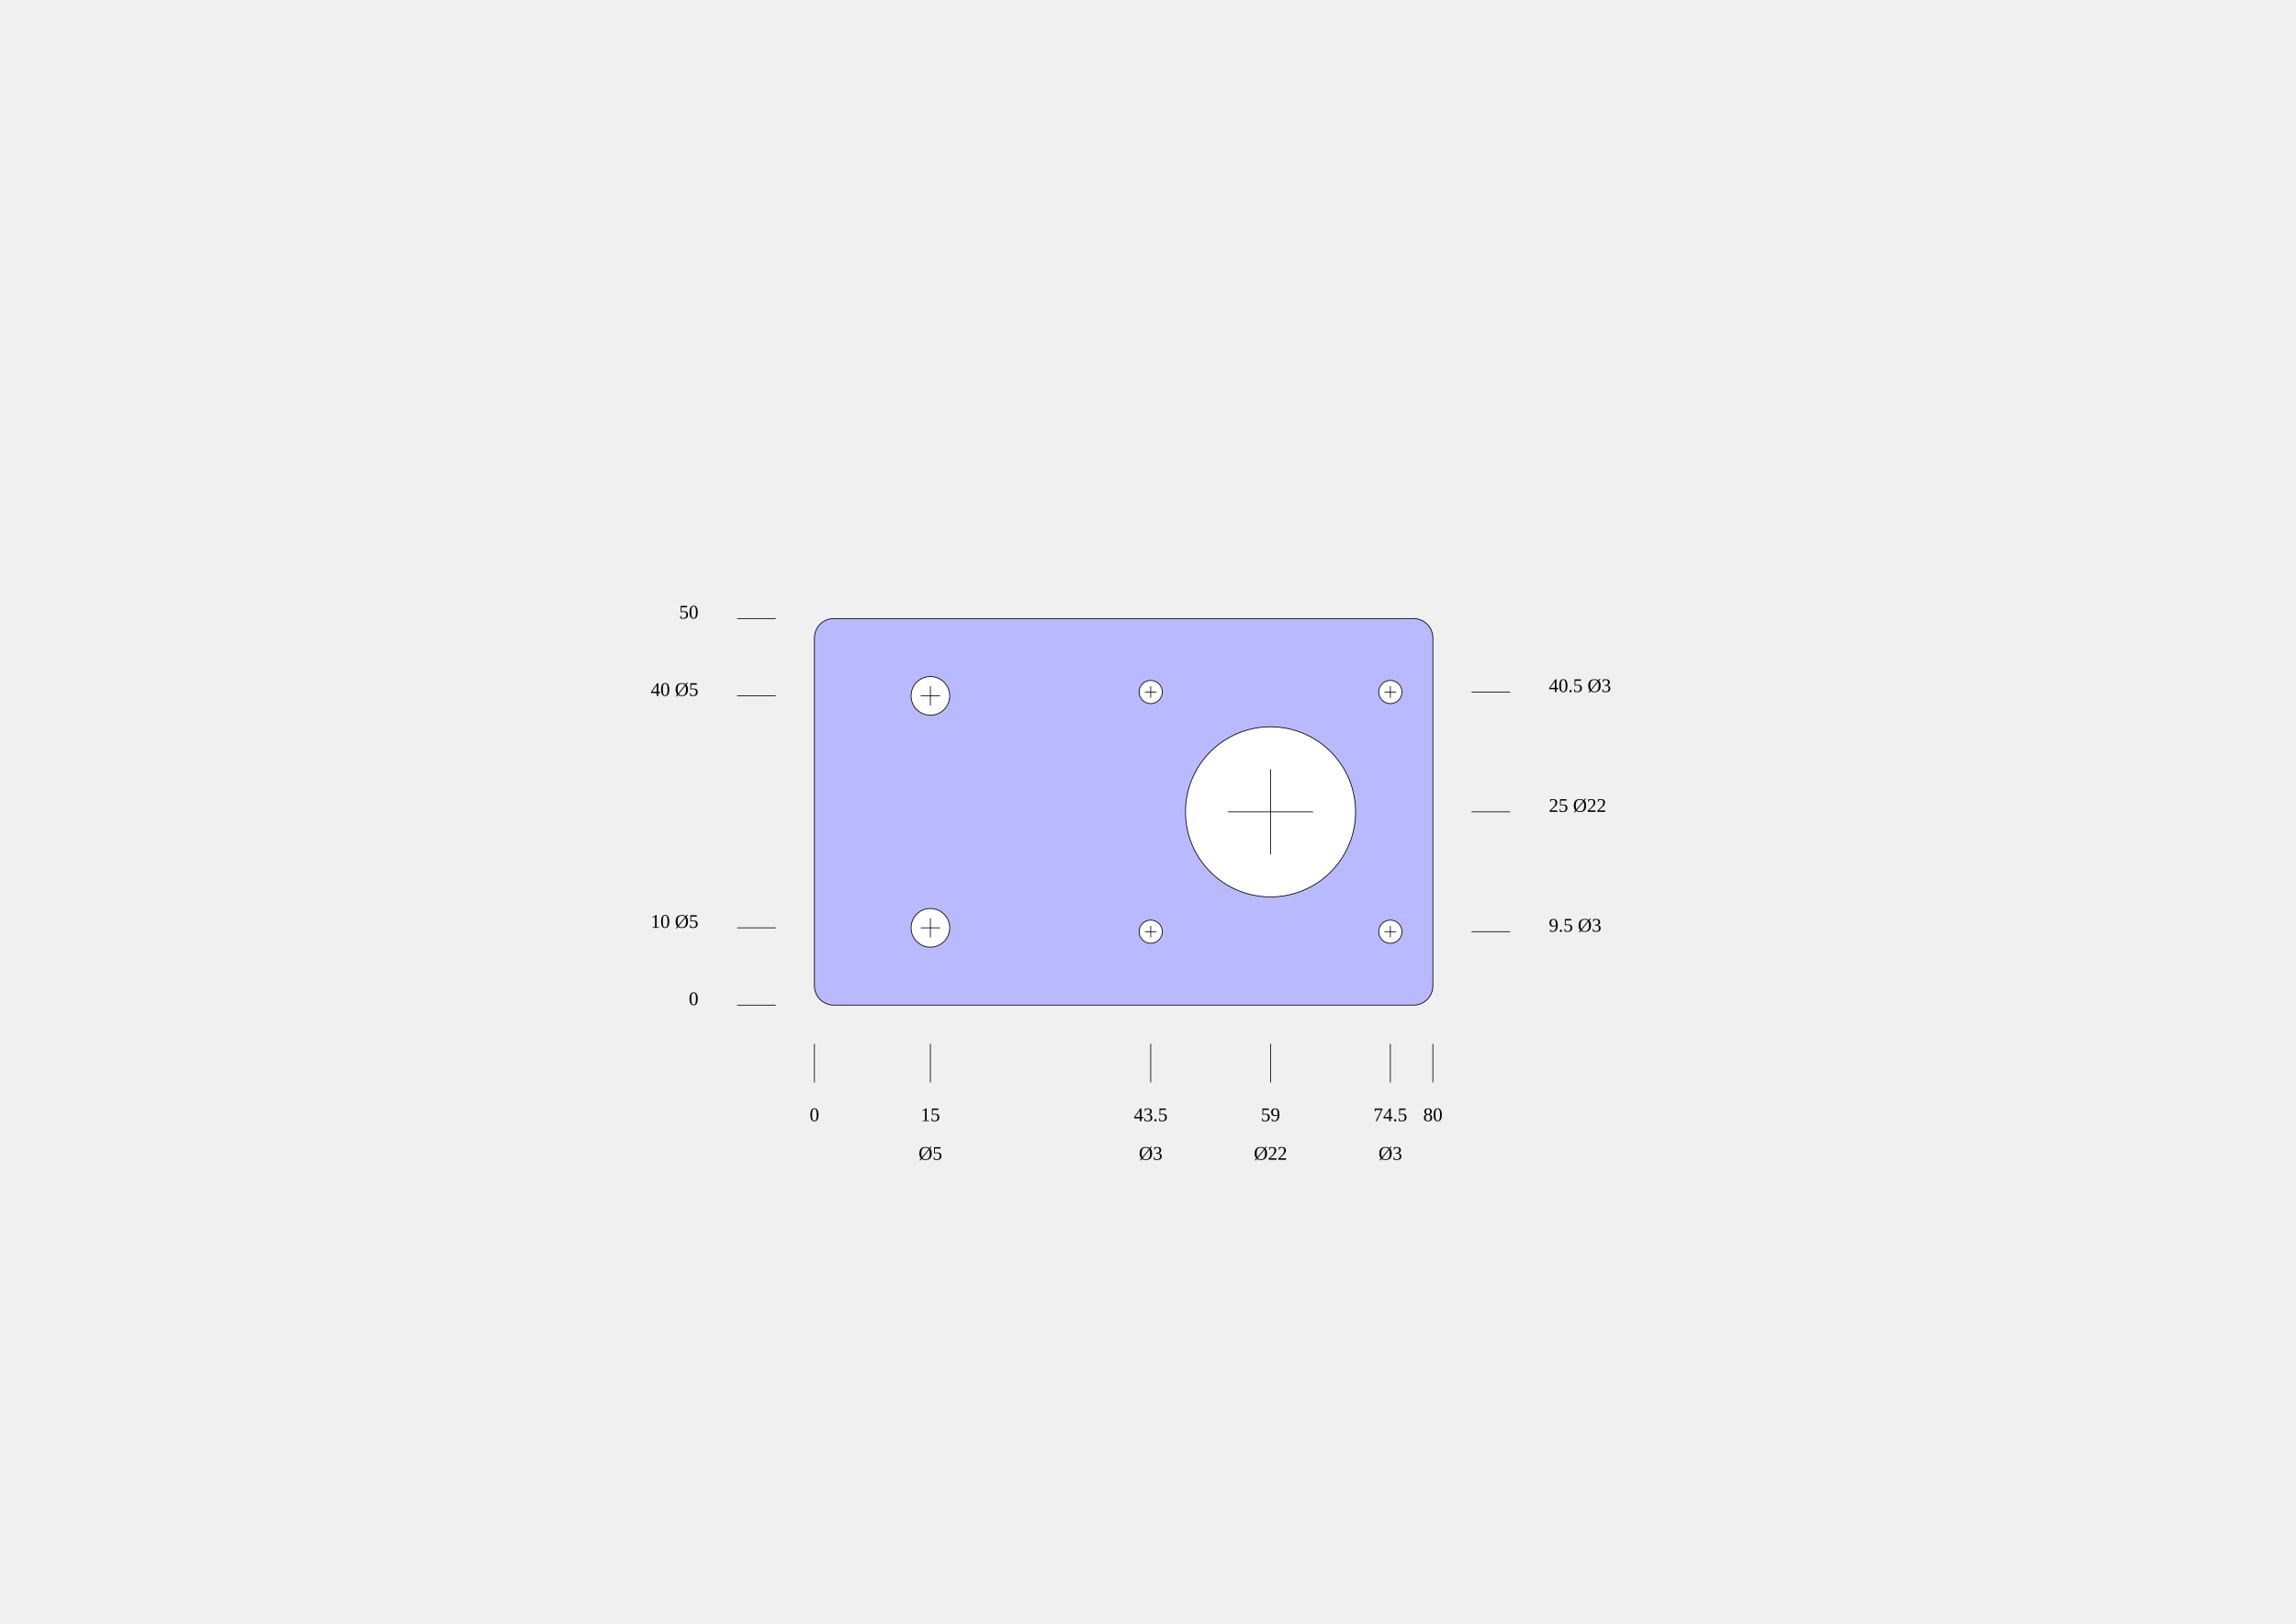
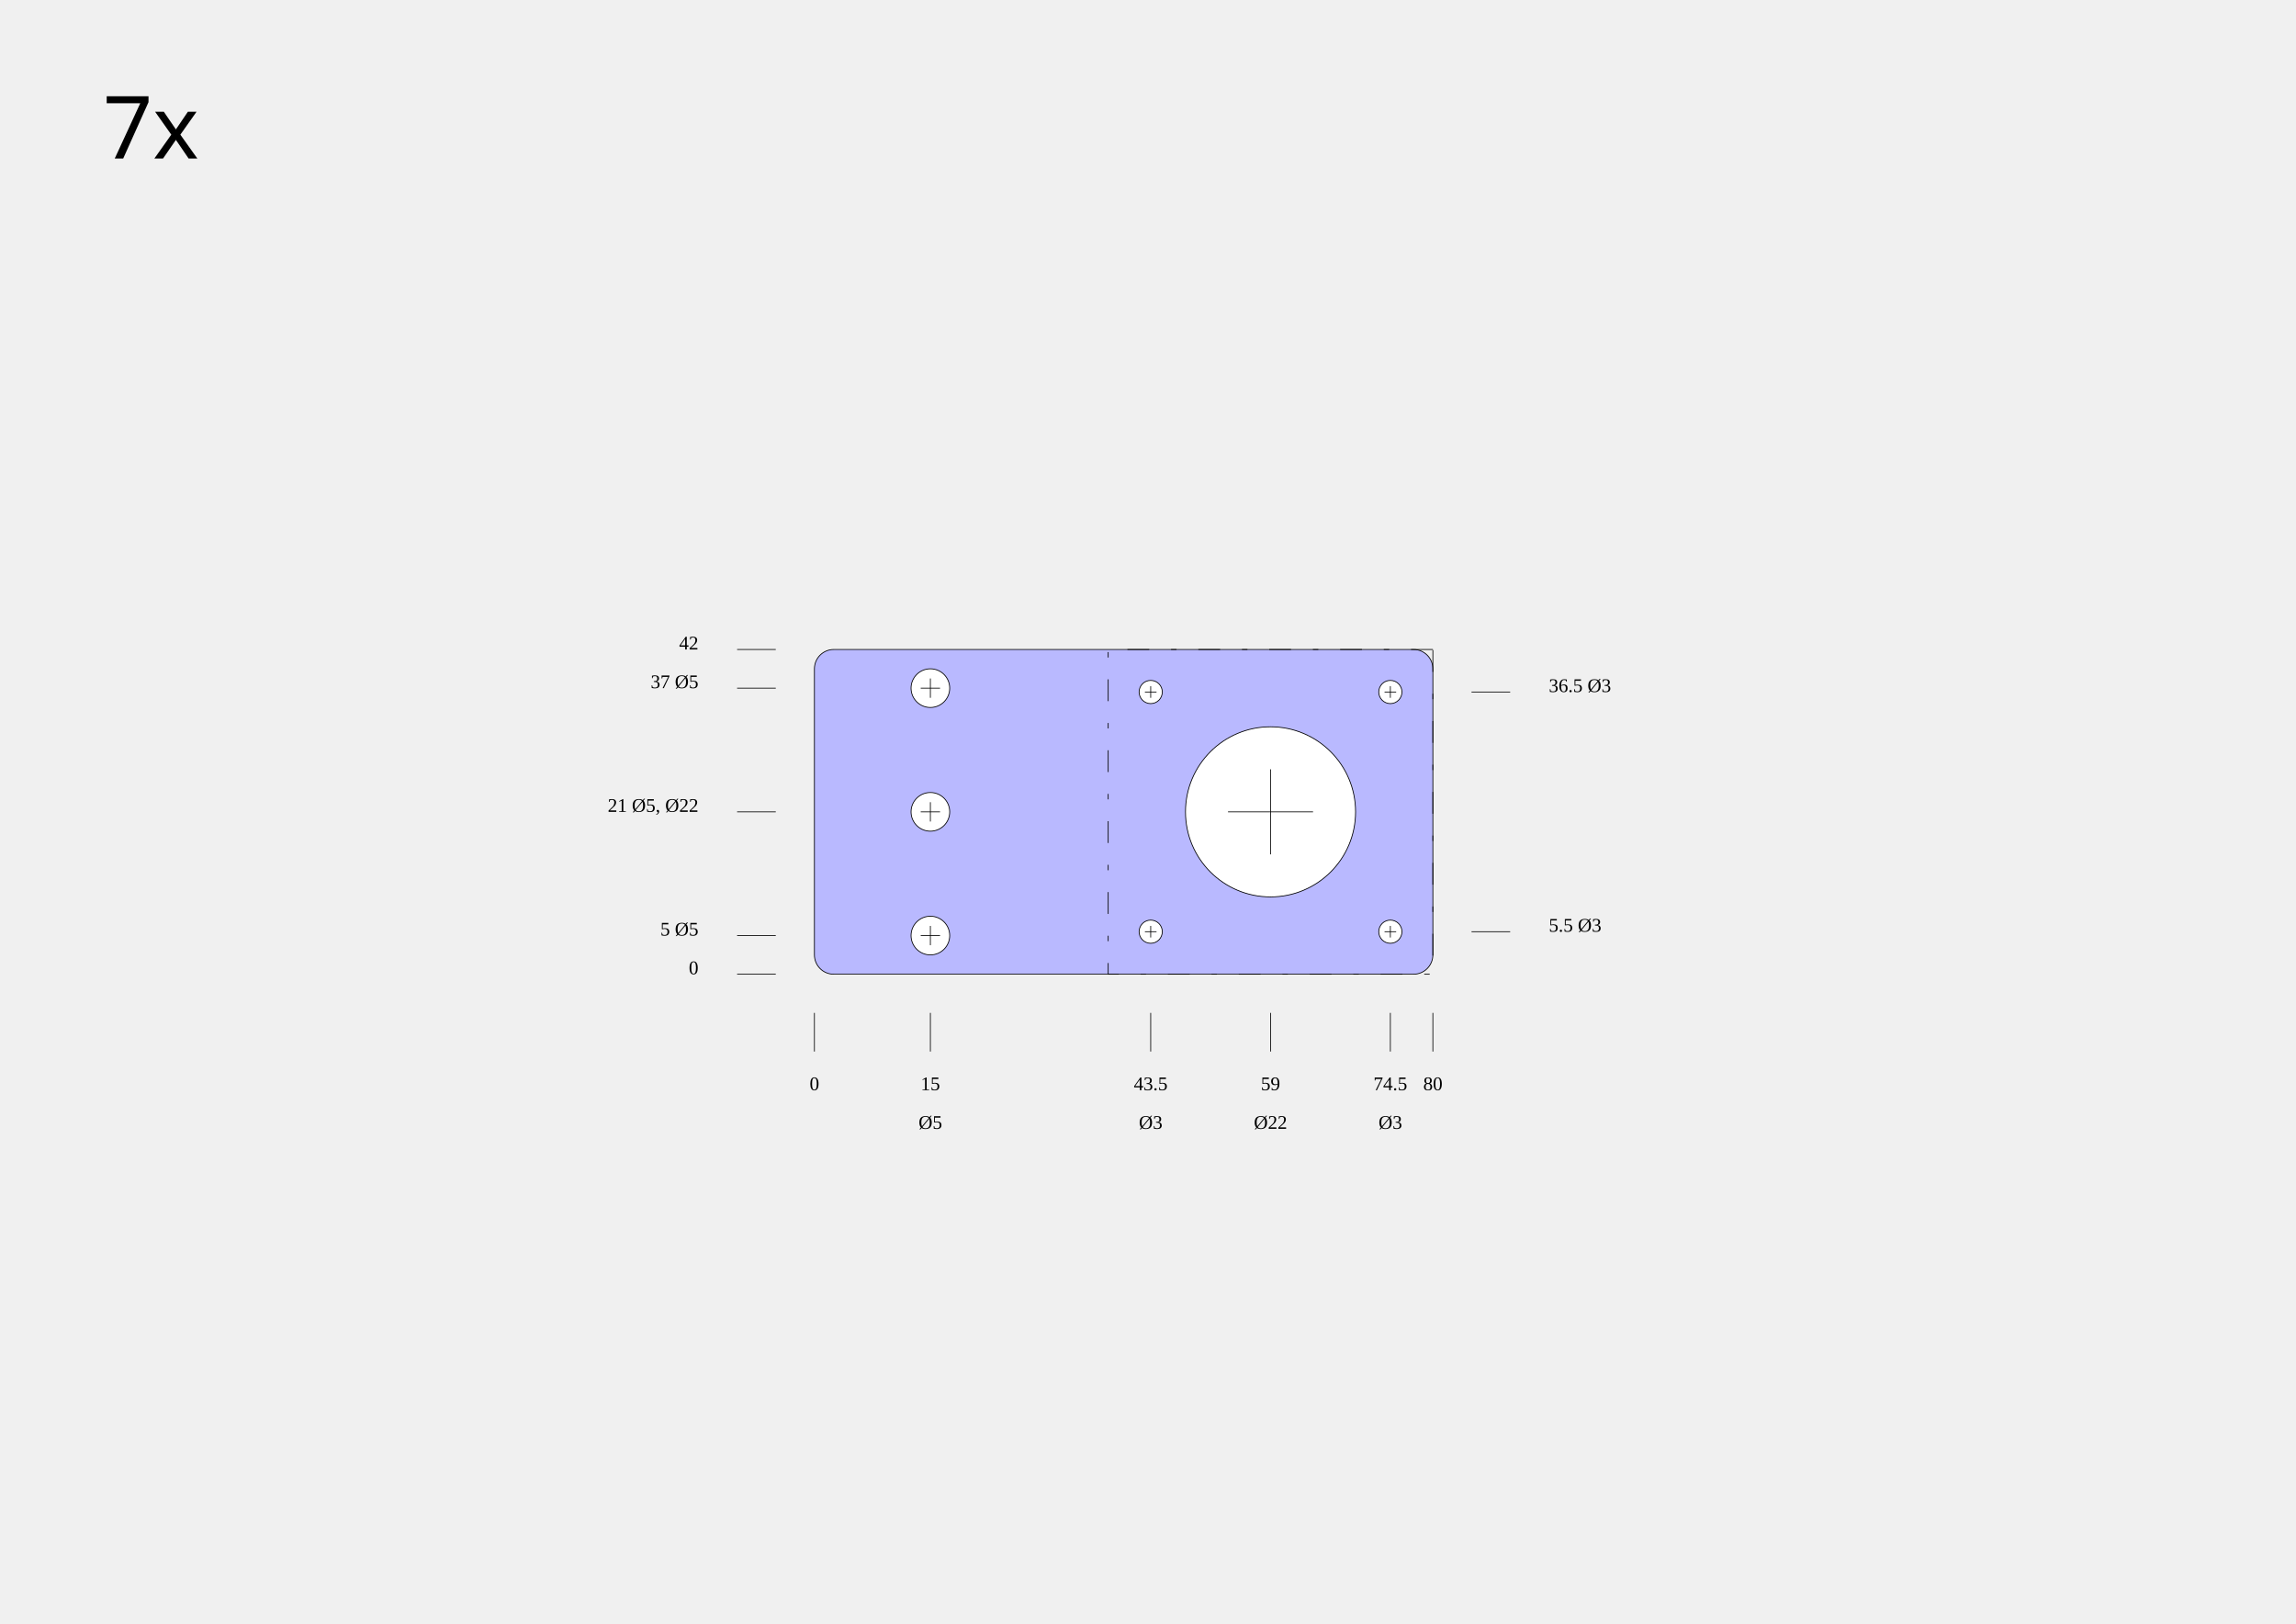
<svg xmlns="http://www.w3.org/2000/svg" width="1052.362" height="744.094" id="svg2" version="1.1">
  <defs id="defs4" />
  <g id="layer1">
-     <rect style="fill:#b9b9ff;fill-opacity:1;fill-rule:evenodd;stroke:#000000;stroke-width:0.354;stroke-linecap:butt;stroke-linejoin:miter;stroke-miterlimit:4;stroke-opacity:1;stroke-dasharray:none" id="platerect" width="283.465" height="177.165" x="373.287" y="283.465" ry="8.858" rx="8.858" />
+     <rect style="fill:#b9b9ff;fill-opacity:1;fill-rule:evenodd;stroke:#000000;stroke-width:0.354;stroke-linecap:butt;stroke-linejoin:miter;stroke-miterlimit:4;stroke-opacity:1;stroke-dasharray:none" id="platerect" width="283.465" height="148.819" x="373.287" y="297.638" ry="8.858" rx="8.858" />
  </g>
  <g id="layer2">
-     <circle cx="426.437" cy="425.197" r="8.858" style="fill:#ffffff;fill-opacity:1;stroke:#000000;stroke-width:0.354;" />
-     <circle cx="426.437" cy="318.898" r="8.858" style="fill:#ffffff;fill-opacity:1;stroke:#000000;stroke-width:0.354;" />
-     <circle cx="582.343" cy="372.047" r="38.976" style="fill:#ffffff;fill-opacity:1;stroke:#000000;stroke-width:0.354;" />
-     <circle cx="637.264" cy="317.126" r="5.315" style="fill:#ffffff;fill-opacity:1;stroke:#000000;stroke-width:0.354;" />
-     <circle cx="527.421" cy="317.126" r="5.315" style="fill:#ffffff;fill-opacity:1;stroke:#000000;stroke-width:0.354;" />
-     <circle cx="527.421" cy="426.969" r="5.315" style="fill:#ffffff;fill-opacity:1;stroke:#000000;stroke-width:0.354;" />
-     <circle cx="637.264" cy="426.969" r="5.315" style="fill:#ffffff;fill-opacity:1;stroke:#000000;stroke-width:0.354;" />
+     <circle cx="426.437" cy="428.74" r="8.858" style="fill:#ffffff;fill-opacity:1;stroke:#000000;stroke-width:0.354;" id="circle9" />
+     <circle cx="426.437" cy="372.047" r="8.858" style="fill:#ffffff;fill-opacity:1;stroke:#000000;stroke-width:0.354;" id="circle11" />
+     <circle cx="426.437" cy="315.354" r="8.858" style="fill:#ffffff;fill-opacity:1;stroke:#000000;stroke-width:0.354;" id="circle13" />
+     <circle cx="582.343" cy="372.047" r="38.976" style="fill:#ffffff;fill-opacity:1;stroke:#000000;stroke-width:0.354;" id="circle15" />
+     <circle cx="637.264" cy="317.126" r="5.315" style="fill:#ffffff;fill-opacity:1;stroke:#000000;stroke-width:0.354;" id="circle17" />
+     <circle cx="527.421" cy="317.126" r="5.315" style="fill:#ffffff;fill-opacity:1;stroke:#000000;stroke-width:0.354;" id="circle19" />
+     <circle cx="527.421" cy="426.969" r="5.315" style="fill:#ffffff;fill-opacity:1;stroke:#000000;stroke-width:0.354;" id="circle21" />
+     <circle cx="637.264" cy="426.969" r="5.315" style="fill:#ffffff;fill-opacity:1;stroke:#000000;stroke-width:0.354;" id="circle23" />
  </g>
  <g id="layer3">
-     <line x1="422.008" y1="425.197" x2="430.866" y2="425.197" style="stroke:rgb(0,0,0);stroke-width:0.345" />
-     <line x1="426.437" y1="420.768" x2="426.437" y2="429.626" style="stroke:rgb(0,0,0);stroke-width:0.345" />
-     <line x1="422.008" y1="318.898" x2="430.866" y2="318.898" style="stroke:rgb(0,0,0);stroke-width:0.345" />
-     <line x1="426.437" y1="314.469" x2="426.437" y2="323.327" style="stroke:rgb(0,0,0);stroke-width:0.345" />
-     <line x1="562.854" y1="372.047" x2="601.831" y2="372.047" style="stroke:rgb(0,0,0);stroke-width:0.345" />
-     <line x1="582.343" y1="352.559" x2="582.343" y2="391.535" style="stroke:rgb(0,0,0);stroke-width:0.345" />
-     <line x1="634.606" y1="317.126" x2="639.921" y2="317.126" style="stroke:rgb(0,0,0);stroke-width:0.345" />
-     <line x1="637.264" y1="314.469" x2="637.264" y2="319.783" style="stroke:rgb(0,0,0);stroke-width:0.345" />
-     <line x1="524.764" y1="317.126" x2="530.079" y2="317.126" style="stroke:rgb(0,0,0);stroke-width:0.345" />
-     <line x1="527.421" y1="314.469" x2="527.421" y2="319.783" style="stroke:rgb(0,0,0);stroke-width:0.345" />
-     <line x1="524.764" y1="426.969" x2="530.079" y2="426.969" style="stroke:rgb(0,0,0);stroke-width:0.345" />
-     <line x1="527.421" y1="424.311" x2="527.421" y2="429.626" style="stroke:rgb(0,0,0);stroke-width:0.345" />
-     <line x1="634.606" y1="426.969" x2="639.921" y2="426.969" style="stroke:rgb(0,0,0);stroke-width:0.345" />
-     <line x1="637.264" y1="424.311" x2="637.264" y2="429.626" style="stroke:rgb(0,0,0);stroke-width:0.345" />
+     <line x1="422.008" y1="428.74" x2="430.866" y2="428.74" style="stroke:rgb(0,0,0);stroke-width:0.345" id="line26" />
+     <line x1="426.437" y1="424.311" x2="426.437" y2="433.169" style="stroke:rgb(0,0,0);stroke-width:0.345" id="line28" />
+     <line x1="422.008" y1="372.047" x2="430.866" y2="372.047" style="stroke:rgb(0,0,0);stroke-width:0.345" id="line30" />
+     <line x1="426.437" y1="367.618" x2="426.437" y2="376.476" style="stroke:rgb(0,0,0);stroke-width:0.345" id="line32" />
+     <line x1="422.008" y1="315.354" x2="430.866" y2="315.354" style="stroke:rgb(0,0,0);stroke-width:0.345" id="line34" />
+     <line x1="426.437" y1="310.925" x2="426.437" y2="319.783" style="stroke:rgb(0,0,0);stroke-width:0.345" id="line36" />
+     <line x1="562.854" y1="372.047" x2="601.831" y2="372.047" style="stroke:rgb(0,0,0);stroke-width:0.345" id="line38" />
+     <line x1="582.343" y1="352.559" x2="582.343" y2="391.535" style="stroke:rgb(0,0,0);stroke-width:0.345" id="line40" />
+     <line x1="634.606" y1="317.126" x2="639.921" y2="317.126" style="stroke:rgb(0,0,0);stroke-width:0.345" id="line42" />
+     <line x1="637.264" y1="314.469" x2="637.264" y2="319.783" style="stroke:rgb(0,0,0);stroke-width:0.345" id="line44" />
+     <line x1="524.764" y1="317.126" x2="530.079" y2="317.126" style="stroke:rgb(0,0,0);stroke-width:0.345" id="line46" />
+     <line x1="527.421" y1="314.469" x2="527.421" y2="319.783" style="stroke:rgb(0,0,0);stroke-width:0.345" id="line48" />
+     <line x1="524.764" y1="426.969" x2="530.079" y2="426.969" style="stroke:rgb(0,0,0);stroke-width:0.345" id="line50" />
+     <line x1="527.421" y1="424.311" x2="527.421" y2="429.626" style="stroke:rgb(0,0,0);stroke-width:0.345" id="line52" />
+     <line x1="634.606" y1="426.969" x2="639.921" y2="426.969" style="stroke:rgb(0,0,0);stroke-width:0.345" id="line54" />
+     <line x1="637.264" y1="424.311" x2="637.264" y2="429.626" style="stroke:rgb(0,0,0);stroke-width:0.345" id="line56" />
  </g>
  <g id="layer4">
-     <line x1="656.752" y1="478.346" x2="656.752" y2="496.063" style="stroke:rgb(0,0,0);stroke-width:0.345" />
-     <text x="656.752" y="513.78" font-size="8.858" text-anchor="middle">80</text>
-     <line x1="637.264" y1="478.346" x2="637.264" y2="496.063" style="stroke:rgb(0,0,0);stroke-width:0.345" />
-     <text x="637.264" y="513.78" font-size="8.858" text-anchor="middle">74.5</text>
-     <text x="637.264" y="531.496" font-size="8.858" text-anchor="middle">Ø3</text>
-     <line x1="582.343" y1="478.346" x2="582.343" y2="496.063" style="stroke:rgb(0,0,0);stroke-width:0.345" />
-     <text x="582.343" y="513.78" font-size="8.858" text-anchor="middle">59</text>
-     <text x="582.343" y="531.496" font-size="8.858" text-anchor="middle">Ø22</text>
-     <line x1="527.421" y1="478.346" x2="527.421" y2="496.063" style="stroke:rgb(0,0,0);stroke-width:0.345" />
-     <text x="527.421" y="513.78" font-size="8.858" text-anchor="middle">43.5</text>
-     <text x="527.421" y="531.496" font-size="8.858" text-anchor="middle">Ø3</text>
-     <line x1="426.437" y1="478.346" x2="426.437" y2="496.063" style="stroke:rgb(0,0,0);stroke-width:0.345" />
-     <text x="426.437" y="513.78" font-size="8.858" text-anchor="middle">15</text>
-     <text x="426.437" y="531.496" font-size="8.858" text-anchor="middle">Ø5</text>
-     <line x1="373.287" y1="478.346" x2="373.287" y2="496.063" style="stroke:rgb(0,0,0);stroke-width:0.345" />
-     <text x="373.287" y="513.78" font-size="8.858" text-anchor="middle">0</text>
-     <line x1="355.571" y1="283.465" x2="337.854" y2="283.465" style="stroke:rgb(0,0,0);stroke-width:0.345" />
-     <text x="320.138" y="283.465" font-size="8.858" text-anchor="end">50</text>
-     <line x1="674.469" y1="317.126" x2="692.185" y2="317.126" style="stroke:rgb(0,0,0);stroke-width:0.345" />
-     <text x="709.902" y="317.126" font-size="8.858" text-anchor="start">40.5 Ø3</text>
-     <line x1="355.571" y1="318.898" x2="337.854" y2="318.898" style="stroke:rgb(0,0,0);stroke-width:0.345" />
-     <text x="320.138" y="318.898" font-size="8.858" text-anchor="end">40 Ø5</text>
-     <line x1="674.469" y1="372.047" x2="692.185" y2="372.047" style="stroke:rgb(0,0,0);stroke-width:0.345" />
-     <text x="709.902" y="372.047" font-size="8.858" text-anchor="start">25 Ø22</text>
-     <line x1="355.571" y1="425.197" x2="337.854" y2="425.197" style="stroke:rgb(0,0,0);stroke-width:0.345" />
-     <text x="320.138" y="425.197" font-size="8.858" text-anchor="end">10 Ø5</text>
-     <line x1="674.469" y1="426.969" x2="692.185" y2="426.969" style="stroke:rgb(0,0,0);stroke-width:0.345" />
-     <text x="709.902" y="426.969" font-size="8.858" text-anchor="start">9.5 Ø3</text>
-     <line x1="355.571" y1="460.63" x2="337.854" y2="460.63" style="stroke:rgb(0,0,0);stroke-width:0.345" />
-     <text x="320.138" y="460.63" font-size="8.858" text-anchor="end">0</text>
+     <line x1="656.752" y1="464.173" x2="656.752" y2="481.89" style="stroke:rgb(0,0,0);stroke-width:0.345" id="line59" />
+     <text x="656.752" y="499.606" font-size="8.858" text-anchor="middle" id="text61">80</text>
+     <line x1="637.264" y1="464.173" x2="637.264" y2="481.89" style="stroke:rgb(0,0,0);stroke-width:0.345" id="line63" />
+     <text x="637.264" y="499.606" font-size="8.858" text-anchor="middle" id="text65">74.5</text>
+     <text x="637.264" y="517.323" font-size="8.858" text-anchor="middle" id="text67">Ø3</text>
+     <line x1="582.343" y1="464.173" x2="582.343" y2="481.89" style="stroke:rgb(0,0,0);stroke-width:0.345" id="line69" />
+     <text x="582.343" y="499.606" font-size="8.858" text-anchor="middle" id="text71">59</text>
+     <text x="582.343" y="517.323" font-size="8.858" text-anchor="middle" id="text73">Ø22</text>
+     <line x1="527.421" y1="464.173" x2="527.421" y2="481.89" style="stroke:rgb(0,0,0);stroke-width:0.345" id="line75" />
+     <text x="527.421" y="499.606" font-size="8.858" text-anchor="middle" id="text77">43.5</text>
+     <text x="527.421" y="517.323" font-size="8.858" text-anchor="middle" id="text79">Ø3</text>
+     <line x1="426.437" y1="464.173" x2="426.437" y2="481.89" style="stroke:rgb(0,0,0);stroke-width:0.345" id="line81" />
+     <text x="426.437" y="499.606" font-size="8.858" text-anchor="middle" id="text83">15</text>
+     <text x="426.437" y="517.323" font-size="8.858" text-anchor="middle" id="text85">Ø5</text>
+     <line x1="373.287" y1="464.173" x2="373.287" y2="481.89" style="stroke:rgb(0,0,0);stroke-width:0.345" id="line87" />
+     <text x="373.287" y="499.606" font-size="8.858" text-anchor="middle" id="text89">0</text>
+     <line x1="355.571" y1="297.638" x2="337.854" y2="297.638" style="stroke:rgb(0,0,0);stroke-width:0.345" id="line91" />
+     <text x="320.138" y="297.638" font-size="8.858" text-anchor="end" id="text93">42</text>
+     <line x1="355.571" y1="315.354" x2="337.854" y2="315.354" style="stroke:rgb(0,0,0);stroke-width:0.345" id="line95" />
+     <text x="320.138" y="315.354" font-size="8.858" text-anchor="end" id="text97">37 Ø5</text>
+     <line x1="674.469" y1="317.126" x2="692.185" y2="317.126" style="stroke:rgb(0,0,0);stroke-width:0.345" id="line99" />
+     <text x="709.902" y="317.126" font-size="8.858" text-anchor="start" id="text101">36.5 Ø3</text>
+     <line x1="355.571" y1="372.047" x2="337.854" y2="372.047" style="stroke:rgb(0,0,0);stroke-width:0.345" id="line103" />
+     <text x="320.138" y="372.047" font-size="8.858" text-anchor="end" id="text105">21 Ø5, Ø22</text>
+     <line x1="674.469" y1="426.969" x2="692.185" y2="426.969" style="stroke:rgb(0,0,0);stroke-width:0.345" id="line107" />
+     <text x="709.902" y="426.969" font-size="8.858" text-anchor="start" id="text109">5.5 Ø3</text>
+     <line x1="355.571" y1="428.74" x2="337.854" y2="428.74" style="stroke:rgb(0,0,0);stroke-width:0.345" id="line111" />
+     <text x="320.138" y="428.74" font-size="8.858" text-anchor="end" id="text113">5 Ø5</text>
+     <line x1="355.571" y1="446.457" x2="337.854" y2="446.457" style="stroke:rgb(0,0,0);stroke-width:0.345" id="line115" />
+     <text x="320.138" y="446.457" font-size="8.858" text-anchor="end" id="text117">0</text>
+   </g>
+   <g id="layer5">
+     <path d="M 656.752,297.638 L 507.933,297.638 L 507.933,446.457 L 656.752,446.457 Z" stroke-dasharray="10,10,2.5,10" style="stroke:#000000;stroke-width:0.354;fill:none" id="path120" />
+     <text xml:space="preserve" style="font-size:40px;font-style:normal;font-weight:normal;line-height:125%;letter-spacing:0px;word-spacing:0px;fill:#000000;fill-opacity:1;stroke:none;font-family:Sans" x="47.143" y="72.666" id="text3097">
+       <tspan id="tspan3099" x="47.143" y="72.666">7x</tspan>
+     </text>
  </g>
</svg>
